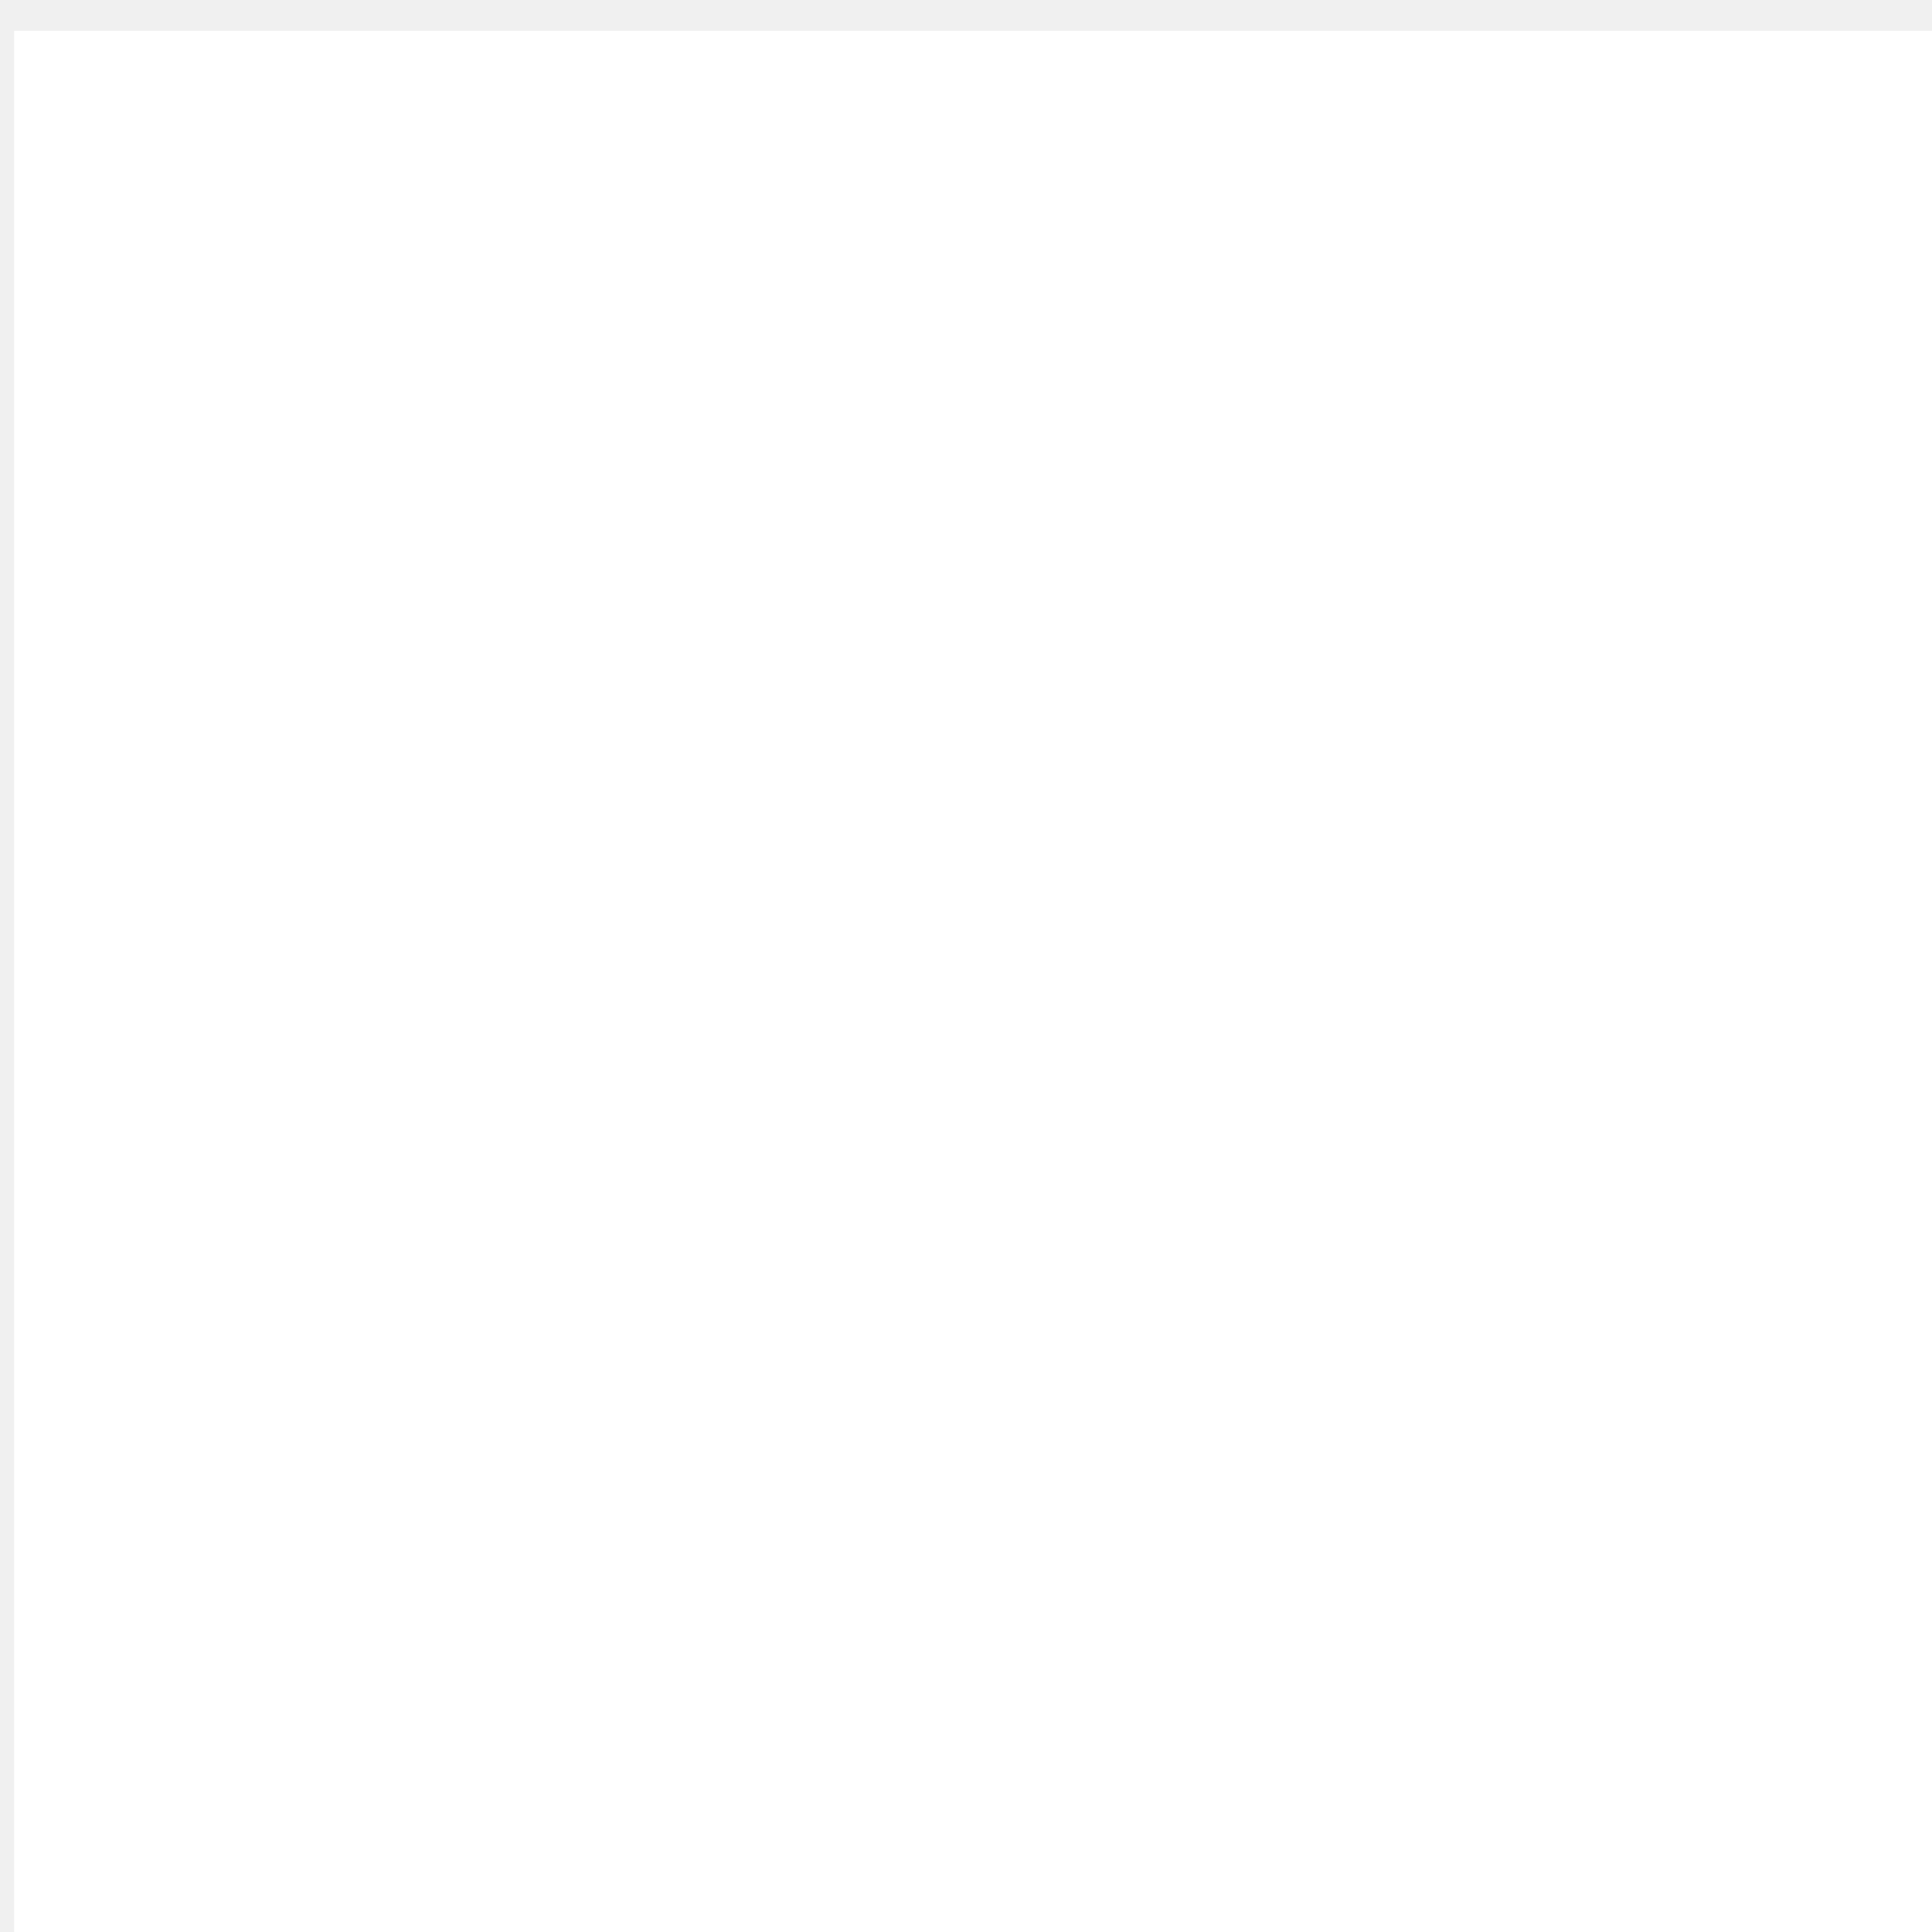
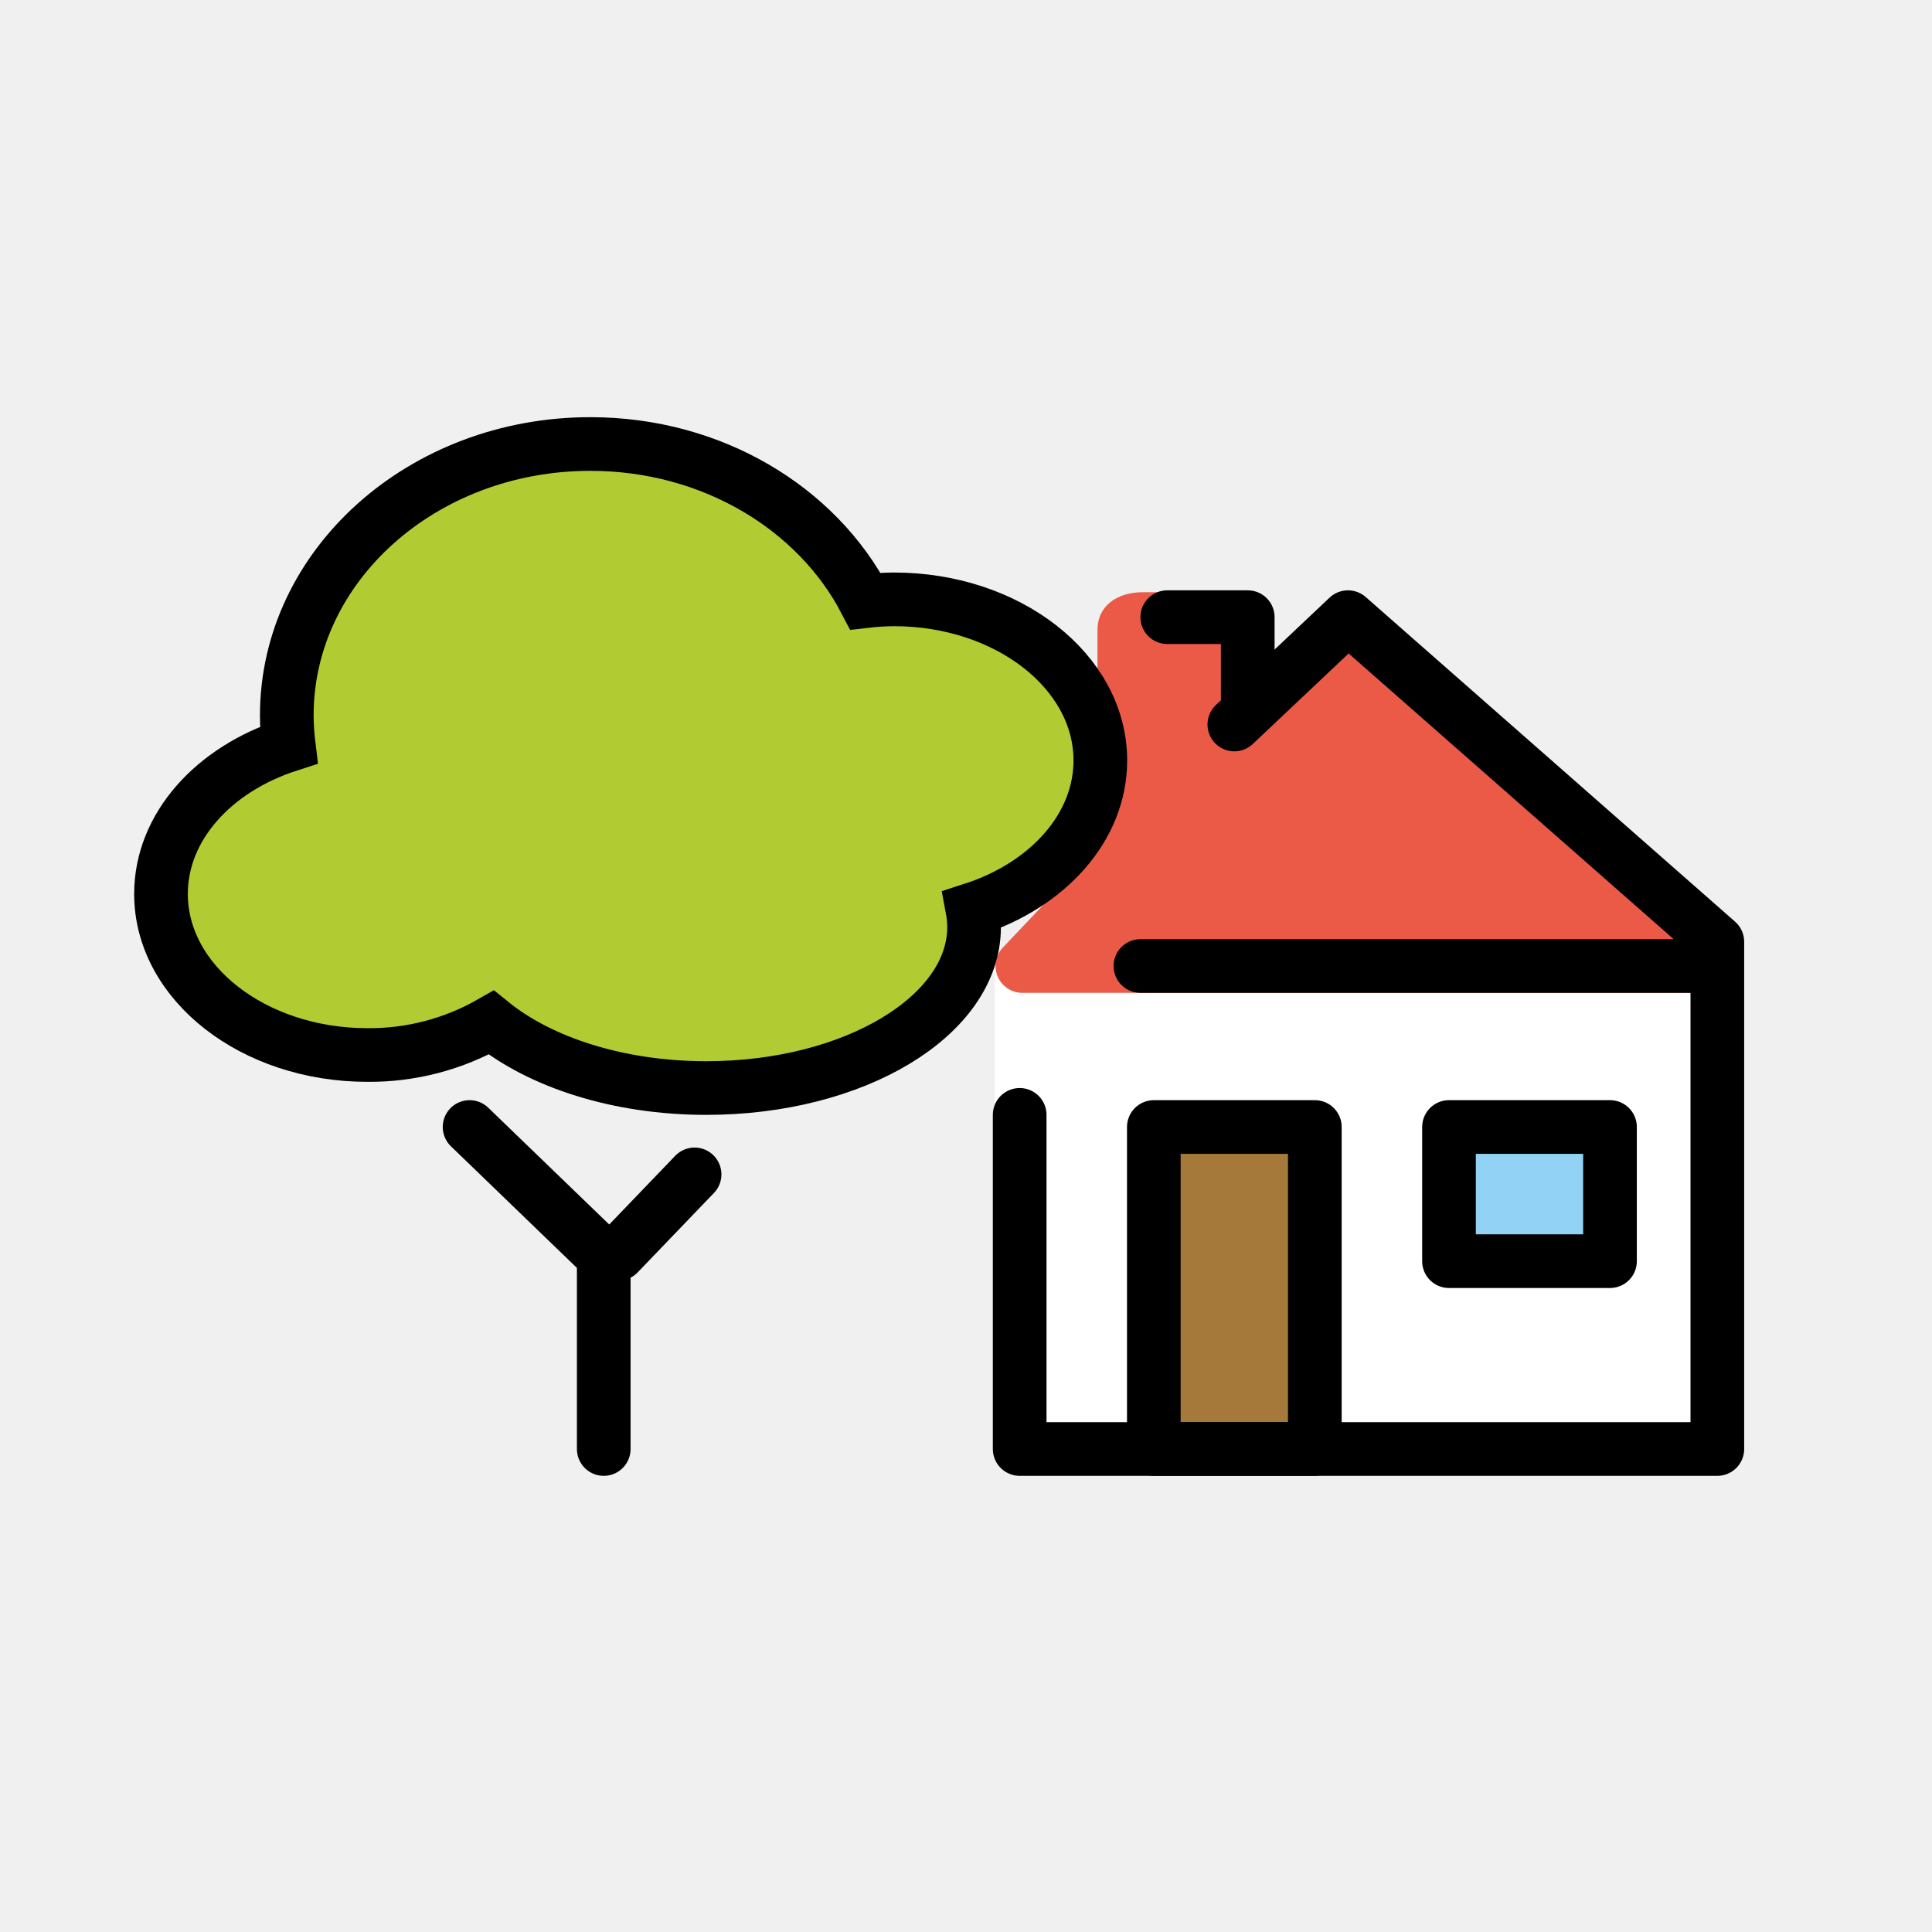
- <svg xmlns="http://www.w3.org/2000/svg" version="1.1" viewBox="0 0 48 48" width="48" height="48" id="svg954">
-   <defs id="defs826">
-     <style class="style-fonts" id="style824">
-       @font-face {
-         font-family: "Virgil";
-         src: url("https://excalidraw.com/Virgil.woff2");
-       }
-       @font-face {
-         font-family: "Cascadia";
-         src: url("https://excalidraw.com/Cascadia.woff2");
-       }
-     </style>
-   </defs>
-   <rect x="0.352" y="0.766" width="222.986" height="222.197" fill="#ffffff" id="rect828" style="stroke-width:1.146" />
-   <g stroke-linecap="round" id="g836" transform="translate(27.3723)">
-     <g stroke-opacity="0.7" fill-opacity="0.7" transform="translate(32.4113,56.41014)" fill-rule="evenodd" id="g834">
-       <path d="m 0.64,-3.73 0.69,-7.66 9.75,-15.68 20.59,-13.33 14.78,-2.49 20.25,3.77 11.95,-0.24 16.44,20.45 4,11.17 4.93,6.46 -7.64,3.49 -16.47,-12.58 -29.79,-3.19 -32.66,4.29 -5.69,4.3 -11.28,1.56" stroke="none" stroke-width="0" fill="#40c057" fill-rule="evenodd" id="path830" />
-       <path d="m -0.1,-0.85 c 0.47,-2.8 -4.15,-11.5 1.09,-18.51 5.24,-7 19.69,-20.15 30.36,-23.51 10.68,-3.36 22.18,-1.41 33.69,3.35 11.51,4.76 29.47,18.27 35.35,25.21 5.88,6.93 3.61,15.96 -0.06,16.4 C 96.65,2.54 91.94,-9.64 78.36,-11.63 64.78,-13.61 32.06,-11.88 18.85,-9.81 5.64,-7.74 1.92,-0.47 -0.91,0.78 m -2.68,-4.56 c 1.45,-2.32 3.9,-7.18 9.54,-13.33 5.64,-6.15 14.59,-19.05 24.31,-23.59 9.71,-4.53 22.74,-8.16 33.98,-3.63 11.25,4.54 28.14,23.52 33.51,30.85 5.38,7.32 2.97,12.14 -1.26,13.11 C 92.25,0.61 85.63,-5.97 72.35,-7.61 59.07,-9.24 28.32,-11.1 16.81,-10.17 5.3,-9.25 6.75,-4.43 3.29,-2.06" stroke="#2b8a3e" stroke-width="2" fill="none" id="path832" />
-     </g>
+ <svg xmlns="http://www.w3.org/2000/svg" id="emoji" viewBox="0 0 72 72" version="1.1">
+   <g id="color">
+     <rect x="37.075" y="36.053" width="26.884" height="18.114" fill="#FFFFFF" />
+     <polygon fill="#EA5A47" stroke="#EA5A47" stroke-linecap="round" stroke-linejoin="round" stroke-miterlimit="10" stroke-width="2" points="50.235,23.2 38.1,36 63.5,36" />
+     <path fill="#EA5A47" d="M47.3,26l-6.4,6.059v-8.573c0-0.931,0.755-1.416,1.686-1.416h3.028 c0.931,0,1.686,0.485,1.686,1.416C47.3,23.486,47.3,26,47.3,26z" />
+     <rect x="43" y="42" width="6" height="12" fill="#A57939" />
+     <rect x="54" y="42" width="6" height="5" fill="#92D3F5" />
+     <path fill="#B1CC33" d="M41.006,28.339c0-3.312-3.445-6.003-7.694-6.003c-0.355,0.003-0.71,0.025-1.062,0.066 c-1.8-3.455-5.707-5.855-10.25-5.855c-6.248,0-11.312,4.529-11.312,10.114c0.001,0.369,0.025,0.738,0.07,1.104 C7.966,28.666,6,30.81,6,33.314c0,3.312,3.445,6.003,7.694,6.003c1.615,0.014,3.206-0.402,4.614-1.207 c1.818,1.477,4.726,2.438,8.015,2.438c5.511,0,9.978-2.688,9.978-6.003c-0.001-0.219-0.021-0.438-0.061-0.653 C39.036,32.99,41.006,30.845,41.006,28.339z" />
  </g>
-   <mask id="mask838" />
-   <g stroke-linecap="round" id="g846" transform="translate(27.3723)">
-     <g transform="translate(126.505,119.9844)" fill-rule="evenodd" id="g844">
-       <path d="m 2.92,-1.14 -7.63,9.06 -16.01,4.12 -32.99,2.53 -20.09,-1.93 -0.05,-12.58 -6.14,-0.11 -6.11,-17.48 -7.34,-24.73 2.87,-12.09 4.8,-12.53 18.94,0.91 13.74,-6.69 30.62,-5.07 18.75,12.35 1.6,18.16 L 3,-2.65" stroke="none" stroke-width="0" fill="#ffdab9" fill-rule="evenodd" id="path840" />
-       <path d="m -1.73,-1.38 c -2.29,1.37 -2.12,9.24 -13.26,11.68 -11.15,2.45 -43.58,4.28 -53.62,3.01 -10.05,-1.28 -4.21,-6.64 -6.65,-10.68 -2.44,-4.04 -5.53,-4.47 -7.99,-13.57 -2.47,-9.11 -9.07,-31.11 -6.8,-41.08 2.26,-9.98 10.59,-14.71 20.38,-18.76 9.79,-4.04 28.61,-6.19 38.33,-5.5 9.72,0.69 14.28,5.49 20.01,9.66 5.73,4.17 12.95,3.85 14.38,15.36 1.43,11.52 -5.67,44.97 -5.79,53.73 M 2.53,4.04 C 1.25,4.31 2.58,3.54 -9.62,5.59 -21.82,7.65 -59.89,16.43 -70.67,16.36 -81.45,16.3 -71.88,9.81 -74.31,5.18 -76.73,0.55 -83.12,-1.4 -85.22,-11.4 c -2.1,-10 -4.61,-34.36 -1.68,-43.43 2.93,-9.07 10.49,-7.15 19.27,-11 8.77,-3.84 23.38,-11.55 33.36,-12.08 9.98,-0.53 21.21,4.39 26.52,8.91 5.31,4.51 4.66,7.1 5.37,18.18 0.72,11.08 -1.53,39.68 -1.09,48.32" stroke="#495057" stroke-width="2" fill="none" id="path842" />
-     </g>
-   </g>
-   <mask id="mask848" />
-   <g stroke-linecap="round" id="g856" transform="translate(27.3723)">
-     <g transform="translate(130.8918,73.95701)" fill-rule="evenodd" id="g854">
-       <path d="m -3.78,0.02 29.77,0.83 3.53,6.9 -4.78,6.62 -6.87,1.21 -13.6,-2.18 -7.84,3.44 0.81,-19.48" stroke="none" stroke-width="0" fill="#ffdab9" fill-rule="evenodd" id="path850" />
-       <path d="m -2.17,-2.32 c 3.79,-0.2 20.2,0.1 24.21,2.78 4.02,2.68 2.28,10.25 -0.13,13.3 -2.41,3.04 -10.05,4.98 -14.35,4.97 -4.3,-0.01 -9.81,-2.04 -11.44,-5.04 -1.63,-3 0.63,-10.2 1.68,-12.95 m 4.04,1.85 c 4.69,-1.23 22.11,-9.08 25.12,-6.67 3,2.42 -3.87,18.19 -7.08,21.14 -3.2,2.95 -8.97,-3 -12.17,-3.45 C 4.5,13.15 1.95,16.83 0.65,14.34 -0.64,11.86 0.61,0.88 -0.06,-1.31" stroke="#000000" stroke-width="2" fill="none" id="path852" />
-     </g>
-   </g>
-   <mask id="mask858" />
-   <g stroke-linecap="round" id="g866" transform="translate(27.3723)">
-     <g transform="translate(29.48551,75.78123)" fill-rule="evenodd" id="g864">
-       <path d="m -2.66,2.05 -8.93,-2.37 -8.58,2.6 8.23,4.92 3.1,4.78 11.46,3.1 1.22,-3.26 -2.33,-8.11" stroke="none" stroke-width="0" fill="#ffdab9" fill-rule="evenodd" id="path860" />
-       <path d="m -0.52,-2.42 c -3.39,0.4 -14.44,0.35 -17.19,2.23 -2.75,1.88 -2.15,6.61 0.71,9.04 2.85,2.43 12.44,5.29 16.42,5.54 C 3.4,14.64 6.74,12.61 6.88,10.38 7.02,8.15 1.75,2.38 0.25,1 m -4.5,1.44 c -2.76,-0.19 -6.99,-8.43 -8.21,-6.85 -1.23,1.58 -1.44,12.86 0.85,16.34 2.3,3.47 9.04,4.81 12.92,4.5 3.88,-0.3 9.96,-3.42 10.36,-6.31 C 12.07,7.23 5.96,0.76 3.72,-0.91" stroke="#000000" stroke-width="2" fill="none" id="path862" />
-     </g>
-   </g>
-   <mask id="mask868" />
-   <g stroke-linecap="round" transform="translate(73.27969,136.1992)" id="g874">
-     <path d="M 13.78,1.73 56.42,2.6 68.23,2.86 71.92,9.7 71.78,40.69 73.21,44.25 57.7,50.96 16.36,47.16 6.76,48.05 1.92,40.65 3.43,9.78 3.67,3.91 9.94,-0.88" stroke="none" stroke-width="0" fill="#12b886" id="path870" />
-     <path d="m 12.69,0 m 0,0 C 29.28,-0.51 48.55,1.41 60.4,0 M 12.69,0 c 10.65,-0.09 25,-2.71 47.71,0 m 0,0 c 8.15,1.72 13.32,3.37 12.69,12.69 M 60.4,0 c 12.13,1.5 9.95,7.54 12.69,12.69 m 0,0 c -0.53,6.92 -3.5,12.99 0,25.39 m 0,-25.39 c 1.6,10.03 0.32,20.02 0,25.39 m 0,0 C 70.1,45.57 64.99,49.67 60.4,50.77 M 73.09,38.08 c 2.59,8.98 0.1,11.17 -12.69,12.69 m 0,0 c -14.24,-2.73 -21.23,4.62 -47.71,0 m 47.71,0 c -9.56,0.81 -20.82,0.59 -47.71,0 m 0,0 C 7.78,51.83 -2.47,44.03 0,38.08 M 12.69,50.77 C 0.31,49.97 -4.27,47.51 0,38.08 m 0,0 C -1.79,36.3 -1.69,28.91 0,12.69 M 0,38.08 C -0.39,32.61 -1.96,28.3 0,12.69 m 0,0 C 3.15,3.11 7.79,-2.44 12.69,0 M 0,12.69 C 3.29,5.52 0.5,2.58 12.69,0" stroke="#2b8a3e" stroke-width="2" fill="none" id="path872" />
-   </g>
-   <g stroke-linecap="round" id="g882" transform="translate(27.3723)">
-     <g stroke-opacity="0.7" fill-opacity="0.7" transform="translate(51.3488,137.9062)" fill-rule="evenodd" id="g880">
-       <path d="m 0.15,-0.34 -24.67,11.13 -1.68,3.63 15.96,10.73 5.55,1.33 5.72,-28.37" stroke="none" stroke-width="0" fill="#2b8a3e" fill-rule="evenodd" id="path876" />
-       <path d="m 1.91,-1.98 c -3.95,1.05 -20.27,4.55 -23.75,8.8 -3.49,4.25 0.71,13.66 2.84,16.69 2.12,3.02 6.73,5.67 9.89,1.48 3.17,-4.18 7.26,-22.8 9.08,-26.6 M -0.5,3.12 c -4.3,1.28 -18.93,3.6 -22.46,6.18 -3.53,2.58 -0.99,6.27 1.29,9.31 2.27,3.03 9.34,12.25 12.37,8.89 3.02,-3.37 4.65,-24.64 5.78,-29.06" stroke="#2b8a3e" stroke-width="2" fill="none" id="path878" />
-     </g>
-   </g>
-   <mask id="mask884" />
-   <g stroke-linecap="round" id="g892" transform="translate(27.3723)">
-     <g stroke-opacity="0.7" fill-opacity="0.7" transform="translate(119.8527,138.8789)" fill-rule="evenodd" id="g890">
-       <path d="m -0.7,1.86 27.37,8.88 -1.01,3.37 -11.18,9.97 -1.33,3.09 L 0.57,23.03 -3.7,1.48" stroke="none" stroke-width="0" fill="#2b8a3e" fill-rule="evenodd" id="path886" />
-       <path d="m -1.25,0.92 c 3.02,0.79 18.6,2.66 21.77,6.56 3.18,3.9 0.53,14.76 -2.71,16.84 C 14.58,26.4 4.02,23.91 1.11,19.97 -1.8,16.02 0.13,4.08 0.35,0.67 M 3.26,-1.05 C 6.9,1.21 23.26,6.36 25.5,9.89 27.73,13.41 20.89,18.13 16.67,20.1 12.45,22.08 3.47,24.77 0.2,21.75 -3.07,18.72 -2.64,6.12 -2.94,1.96" stroke="#2b8a3e" stroke-width="2" fill="none" id="path888" />
-     </g>
-   </g>
-   <mask id="mask894" />
-   <g stroke-linecap="round" transform="translate(148.975,160.2969)" id="g900">
-     <path d="m 15.61,4.08 7.83,7.85 -4.22,1.79 L 0.39,9.5 8.94,-1.62 20.75,4.7" stroke="none" stroke-width="0" fill="#ffdab9" id="path896" />
-     <path d="m 17.5,2.25 m 0,0 c 0.48,0.07 2.75,2.34 6.03,4.5 M 17.5,2.25 c 2.21,1.47 3.3,2.32 6.03,4.5 m 0,0 c 4.53,2.11 7.2,-0.58 0,4.5 m 0,-4.5 c 6.4,0.69 7.81,1.52 0,4.5 m 0,0 c -2.71,0.59 -4.1,1.52 -6.03,4.38 m 6.03,-4.38 c -1.27,1.71 -3.87,1.95 -6.03,4.38 m 0,0 c -6.9,4.26 -5.13,-0.94 -7,0 m 7,0 c -6.87,3.9 0.33,2.37 -7,0 m 0,0 C 7.22,14.97 6.42,13.62 3.5,11.25 m 7,4.38 c -3.35,-2.32 -5.77,-3.8 -7,-4.38 m 0,0 C 0.94,9.2 2.52,10.26 3.5,6.75 m 0,4.5 c -7.39,-2.83 -6.72,-0.74 0,-4.5 m 0,0 c 2.32,-0.6 3.35,-3.37 7,-4.5 m -7,4.5 c 1.36,-1.68 2.4,-1.15 7,-4.5 m 0,0 c 5.5,0.05 7.2,-1.98 7,0 m -7,0 c 4.99,-2.8 7.05,-5.02 7,0" stroke="#495057" stroke-width="2" fill="none" id="path898" />
-   </g>
-   <g stroke-linecap="round" transform="translate(46.77579,152.4375)" id="g906">
-     <path d="M 13.71,1.12 24.2,10.18 10.23,21.53 -1.69,11.64 12.96,-0.41 16.56,6.5" stroke="none" stroke-width="0" fill="#ffdab9" id="path902" />
-     <path d="m 15,3.25 m 0,0 c 1.58,0.77 0.43,1.6 4.2,6.5 M 15,3.25 c 1.87,2.09 2.59,3.95 4.2,6.5 m 0,0 c 5.23,5.05 5.61,6.65 0,6.5 m 0,-6.5 c 0.87,0.1 -0.85,0.28 0,6.5 m 0,0 c -1.02,2.11 -1.72,1.42 -4.2,5.05 m 4.2,-5.05 c -1.72,1.25 -2.5,3.2 -4.2,5.05 m 0,0 c -1.95,3.43 -6.1,-0.15 -6,0 m 6,0 c -4.66,1.62 -3.97,-0.97 -6,0 m 0,0 C 8.48,21.69 6.35,19.62 3,16.25 M 9,21.3 C 7.47,19.09 6.18,19.05 3,16.25 m 0,0 c -3.77,-2.01 -4.44,-0.8 0,-6.5 m 0,6.5 C 0.12,9.84 -3.01,14.16 3,9.75 m 0,0 c 1.29,-1 3.58,-4.68 6,-6.5 M 3,9.75 C 4.99,7.05 6.36,6.37 9,3.25 m 0,0 c 4.81,-1.99 4.21,-1.1 6,0 m -6,0 c 0.74,-0.52 4.31,0.72 6,0" stroke="#343a40" stroke-width="2" fill="none" id="path904" />
-   </g>
-   <g stroke-opacity="0.7" fill-opacity="0.7" stroke-linecap="round" transform="translate(56.10391,184.2383)" id="g912">
-     <path d="M 25.02,5.01 29.53,14.5 15.2,29.97 -1.6,13.57 16.05,3.23 l 7.5,0.7" stroke="none" stroke-width="0" fill="#b94e48" id="path908" />
-     <path d="m 22.5,3.75 m 0,0 c 0.71,1.29 1.12,1.8 7.04,7.5 M 22.5,3.75 c 3.76,2.9 5.87,5.62 7.04,7.5 m 0,0 c 7.59,1.34 5.92,0.25 0,7.5 m 0,-7.5 c 8.72,8.04 3.62,5.17 0,7.5 m 0,0 c -3.15,0.57 -3.13,4.7 -7.04,7.09 m 7.04,-7.09 c -1.2,1.64 -4.04,4.07 -7.04,7.09 m 0,0 c -2.25,4.24 -3.4,0.53 -9,0 m 9,0 c -5.61,6.82 -2.42,5.21 -9,0 m 0,0 c -1.69,-1.77 -4.04,-3.39 -9,-7.09 m 9,7.09 c -3.02,-0.5 -4.25,-1.98 -9,-7.09 m 0,0 c -4.01,-2.2 -5.8,-3.89 0,-7.5 m 0,7.5 c -6.85,-0.59 -0.65,0.29 0,-7.5 m 0,0 c 3.36,-3.48 5.35,-7.16 9,-7.5 m -9,7.5 c 2.97,-1.81 5.31,-4.26 9,-7.5 m 0,0 c 5.62,-4.47 5.64,-5.61 9,0 m -9,0 c 4.43,-2.25 5.61,-6.97 9,0" stroke="#000000" stroke-width="2" fill="none" id="path910" />
-   </g>
-   <g stroke-opacity="0.7" fill-opacity="0.7" stroke-linecap="round" transform="translate(123.5805,183.6953)" id="g918">
-     <path d="M 21.22,6.36 29.13,17.24 16.54,28.82 3.09,16.96 15.44,-2.1 19.19,5.47" stroke="none" stroke-width="0" fill="#b94e48" id="path914" />
-     <path d="m 22.5,3.75 m 0,0 c 2.45,3.52 2.4,3.81 7.04,7.5 M 22.5,3.75 c 2.47,1.39 5.02,5.19 7.04,7.5 m 0,0 c 1.51,7.68 5.88,5.19 0,7.5 m 0,-7.5 c 1.05,-0.42 0.19,3.44 0,7.5 m 0,0 c -3.12,1.48 -1.74,2.13 -7.04,7.09 m 7.04,-7.09 c -1.74,1.66 -4.5,3.44 -7.04,7.09 m 0,0 c -1.53,5.92 -7.56,1.24 -9,0 m 9,0 c -8.82,5.98 -8.59,5.89 -9,0 m 0,0 c -2.28,-2.49 -3.43,-4.42 -9,-7.09 m 9,7.09 C 11.62,23.86 9.49,23.1 4.5,18.75 m 0,0 c -4.26,-1.79 -1.11,-2.98 0,-7.5 m 0,7.5 c -7.17,-3.51 -1.26,-2.64 0,-7.5 m 0,0 c 0.09,-2.94 4.75,-3.67 9,-7.5 m -9,7.5 c 2.31,-2.92 5.4,-4.45 9,-7.5 m 0,0 c 2.15,-6.86 1.95,-4.25 9,0 m -9,0 c 0.96,-0.3 5.56,-6.71 9,0" stroke="#000000" stroke-width="2" fill="none" id="path916" />
-   </g>
-   <g stroke-linecap="round" transform="translate(116.8774,90.79295)" id="g924">
-     <path d="m 14.54,1.88 c 1.55,2.14 2.95,7.94 3.2,10.73 0.24,2.78 -0.67,3.6 -1.71,5.99 -1.04,2.39 -2.95,7.23 -4.54,8.34 C 9.9,28.04 8.54,26.66 6.5,25.23 4.46,23.79 0.51,20.57 -0.75,18.34 -2.01,16.1 -1.41,14.53 -1.05,11.82 -0.68,9.11 -0.31,3.73 1.44,2.09 3.19,0.44 6.92,0.22 9.45,1.96 c 2.52,1.74 6.71,6.94 7.16,10.56 0.45,3.62 -4.07,11.05 -4.48,11.17 M 2.46,3.79 c 0.81,-1.42 3.52,-2.3 5.18,-2.31 1.67,-0.02 2.83,0.72 4.81,2.23 1.99,1.51 6.56,3.67 7.11,6.83 0.54,3.15 -1.84,9.54 -3.82,12.09 -1.98,2.55 -5.91,3.02 -8.07,3.23 C 5.5,26.07 3.8,25.52 2.76,23.89 1.71,22.27 1.7,18.41 1.38,16.08 1.06,13.75 0.11,12.19 0.85,9.91 1.58,7.63 5.3,3.19 5.79,2.38 6.28,1.57 3.62,5.29 3.79,5.03" stroke="none" stroke-width="0" fill="#ffffff" id="path920" />
-     <path d="m 5.21,-1.21 c 1.86,-0.54 6.79,0.79 8.97,2.42 2.17,1.64 3.85,4.66 4.09,7.4 0.23,2.74 -2.09,6.32 -2.68,9.04 C 15,20.36 16.11,23.78 14.7,24.88 13.3,25.99 9.07,25.05 7.16,24.26 5.25,23.47 4.57,21.65 3.26,20.15 1.95,18.66 -0.32,17.76 -0.71,15.31 -1.11,12.85 -1.1,7.8 0.91,5.42 c 2,-2.38 8.35,-3.93 10.41,-4.39 2.06,-0.45 2.35,1.4 1.94,1.66 M 5.74,4.14 c 1.37,-0.73 4.36,-2.38 6.45,-1.71 2.09,0.66 5,4.05 6.1,5.72 1.1,1.67 1.26,1.92 0.49,4.3 -0.77,2.39 -3.29,7.44 -5.11,10.02 -1.82,2.58 -4.16,5.59 -5.8,5.47 C 6.23,27.83 5.2,24.17 3.84,21.78 2.49,19.39 0.47,16.24 -0.28,13.61 -1.03,10.98 -1.5,8.33 -0.67,5.99 0.17,3.65 3.97,0.77 4.73,-0.44 5.49,-1.64 3.47,-1.84 3.87,-1.25" stroke="#000000" stroke-width="1" fill="none" id="path922" />
-   </g>
-   <g stroke-linecap="round" transform="translate(85.24649,93.69139)" id="g930">
-     <path d="m 10.2,-1.33 c 1.26,0.62 2.37,4.48 3.59,6.93 1.23,2.46 3.58,4.8 3.77,7.79 0.2,2.98 -0.97,8.1 -2.61,10.14 -1.63,2.04 -5.54,2.09 -7.19,2.09 C 6.12,25.62 6.1,25.01 5.08,23.53 4.06,22.06 2.48,19.3 1.64,16.78 0.81,14.25 -0.61,11.21 0.07,8.39 0.75,5.56 3.63,0.69 5.73,-0.17 c 2.09,-0.87 5.24,2.14 6.91,3.36 1.67,1.21 2.95,4.01 3.1,3.92 M 2.51,1.43 c 1.33,-2.03 2.26,-4.64 3.7,-4.12 1.45,0.51 3.25,5.14 4.96,7.22 1.71,2.07 4.9,2.56 5.31,5.23 0.4,2.67 -2.11,8.39 -2.87,10.81 -0.75,2.41 -0.96,2.94 -1.66,3.68 C 11.25,25 10.68,25.63 9.41,25.06 8.13,24.49 5.73,22.6 4.3,20.84 2.88,19.08 1.09,16.95 0.86,14.51 0.63,12.08 2.53,7.51 2.92,6.21 3.31,4.91 2.71,6.91 3.2,6.73" stroke="none" stroke-width="0" fill="#ffffff" id="path926" />
-     <path d="M 5.17,2.8 C 6.3,1.79 8.59,0.14 10.13,0.95 c 1.53,0.81 3.2,4.15 4.27,6.7 1.08,2.55 2.35,5.81 2.16,8.61 -0.2,2.79 -1.72,6.79 -3.32,8.16 -1.59,1.37 -4.89,0.51 -6.27,0.06 C 5.6,24.03 5.89,23.21 4.97,21.71 4.06,20.22 2.3,17.92 1.49,15.5 0.69,13.08 -0.56,10.03 0.13,7.18 c 0.7,-2.86 4.38,-7.52 5.52,-8.81 1.15,-1.28 1.39,0.6 1.37,1.11 m 4.04,-0.73 c 1.11,0.65 2.07,4.51 2.91,7.18 0.83,2.66 2.29,5.67 2.12,8.8 -0.16,3.14 -1.83,8.15 -3.13,9.99 -1.3,1.84 -2.89,1.3 -4.66,1.06 C 6.52,25.53 3.14,24.2 2.31,23.24 1.49,22.29 3.17,22.32 3.35,20.06 3.53,17.79 3.61,12.38 3.38,9.64 3.15,6.9 0.35,5.37 1.97,3.6 3.58,1.83 12.12,-0.68 13.06,-0.99 14,-1.29 7.87,1.65 7.6,1.78" stroke="#000000" stroke-width="1" fill="none" id="path928" />
-   </g>
-   <g stroke-linecap="round" id="g938" transform="translate(27.3723)">
-     <g transform="translate(37.45036,54.6367)" fill-rule="evenodd" id="g936">
-       <path d="m -1.94,1.48 -5.92,24.85 4.68,22.58 2.27,17.86 6.39,0.5 14.88,-17.12 25.47,-17.76 23.97,-12.7 2.6,-0.19 0.83,16.96 10.75,10.46 1.63,13.29 5.71,-1.19 6.69,-0.19 L 97.62,40.94 91.59,31.16 85.81,4.7 81.26,-3.2 60.22,-7.38 l -27.59,-2 -10.18,-3 L 0.7,2.91" stroke="none" stroke-width="0" fill="#ffd700" fill-rule="evenodd" id="path932" />
-       <path d="M 2.41,-2.31 C 0.47,3.12 -8.82,19.48 -8.95,30.74 -9.08,42 -2.6,62.07 1.62,65.25 5.85,68.42 4.94,57.63 16.41,49.79 27.88,41.96 60.87,20.42 70.44,18.24 c 9.58,-2.18 1.57,14.42 3.42,18.47 1.86,4.05 6.68,2.09 7.72,5.82 1.03,3.73 -3.45,13.67 -1.53,16.56 1.93,2.9 9.75,3.5 13.05,0.79 3.3,-2.72 7.43,-12.13 6.74,-17.09 C 99.15,37.84 90.88,36.77 88.95,30.16 87.02,23.54 90.85,8.5 88.24,3.11 85.64,-2.27 79.4,-0.48 73.33,-2.17 67.26,-3.87 59.82,-6.27 51.84,-7.05 43.86,-7.84 31.59,-7.55 25.46,-6.9 19.33,-6.26 18.89,-4.32 15.05,-3.19 11.21,-2.06 4.69,-0.4 2.39,-0.11 M 0.28,2.62 c -1.25,4.88 -3.83,13.57 -3.66,24.59 0.16,11.02 1.48,37.3 4.64,41.52 3.16,4.22 3.17,-7.8 14.33,-16.18 11.16,-8.39 42.32,-30.99 52.63,-34.14 10.32,-3.16 6.8,11.77 9.24,15.21 2.45,3.43 4.19,1.23 5.45,5.39 1.27,4.15 -0.24,15.24 2.15,19.55 2.39,4.31 10.69,8.97 12.21,6.29 C 98.78,62.18 95.48,47.92 94.17,42.52 92.86,37.11 89.61,37.94 89.4,32.42 89.18,26.9 95.44,15.26 92.87,9.4 90.31,3.53 81.01,-0.04 74,-2.77 67,-5.51 58.7,-6.32 50.84,-7.02 42.99,-7.72 32.35,-6.76 26.88,-6.97 21.42,-7.18 22.42,-9.69 18.06,-8.26 13.7,-6.83 3.92,0.44 0.73,1.6" stroke="#343a40" stroke-width="4" fill="none" id="path934" />
-     </g>
-   </g>
-   <mask id="mask940" />
-   <g stroke-linecap="round" transform="translate(118.3383,97.10936)" id="g946">
-     <path d="m 2.71,-0.69 c 1.01,-0.65 4.31,-0.09 5.68,0.55 1.38,0.64 1.76,2.31 2.56,3.28 0.79,0.98 1.89,1.84 2.2,2.58 C 13.46,6.47 13.2,7 12.79,7.61 12.38,8.23 11.82,9.1 10.67,9.41 9.52,9.72 7.24,9.56 5.89,9.46 4.54,9.37 3.5,9.78 2.56,8.82 1.63,7.87 0.47,4.97 0.27,3.73 0.06,2.49 0.68,1.71 1.34,1.37 1.99,1.03 3.54,2 4.18,1.68 M 4.67,1.86 C 5.2,1.87 5.1,1.75 6.63,1.54 8.16,1.32 13.09,0.24 13.85,0.57 14.6,0.89 11.35,2.46 11.16,3.49 10.97,4.52 13.07,5.56 12.71,6.75 12.35,7.94 10.58,10.56 8.99,10.61 7.41,10.67 4.86,8.27 3.22,7.06 1.58,5.84 -0.46,4 -0.86,3.33 -1.26,2.67 0.56,3.81 0.82,3.09 1.08,2.38 -0.13,-0.78 0.71,-0.95 1.55,-1.12 4.97,1.82 5.88,2.06" stroke="none" stroke-width="0" fill="00000" id="path942" />
-     <path d="m 6.91,-0.77 c 1.15,-0.3 1.64,-0.87 2.55,0.02 0.9,0.88 1.9,3.9 2.89,5.3 0.99,1.4 3.14,2.72 3.05,3.09 C 15.31,8.01 13.09,6.18 11.81,6.78 10.54,7.38 9.5,11.32 7.74,11.24 5.99,11.16 2.42,7.18 1.27,6.33 0.13,5.47 1.09,6.9 0.88,6.11 0.67,5.33 -1.18,2.52 0.01,1.63 1.2,0.74 5.86,0.82 7.99,0.77 c 2.13,-0.06 4.8,0.85 4.79,0.52 M -0.2,2.62 c 1.13,-1.24 5.65,-4.48 7.26,-4.39 1.6,0.08 1.36,3.72 2.38,4.88 1.01,1.17 2.9,1.77 3.69,2.09 0.8,0.33 1.26,-0.89 1.07,-0.15 C 14,5.8 13.7,9.1 11.95,9.66 10.21,10.22 5.23,8.54 3.74,8.4 2.25,8.25 3.13,9.21 3,8.8 2.88,8.38 3.38,7.51 2.99,5.91 2.6,4.32 1.32,0.41 0.67,-0.77 0.02,-1.94 -1.17,-1.14 -0.9,-1.12" stroke="#000000" stroke-width="1" fill="none" id="path944" />
-   </g>
-   <g stroke-linecap="round" transform="translate(84.94375,98.88865)" id="g952">
-     <path d="m 13.96,0.84 c 1.22,0.89 1.08,2.3 0.9,3.72 C 14.68,5.97 13.77,8.88 12.9,9.33 12.03,9.79 10.98,7.45 9.63,7.31 8.29,7.17 6.59,8.77 4.83,8.48 3.07,8.2 -0.16,6.59 -0.92,5.59 -1.68,4.6 -0.29,3.07 0.27,2.51 0.82,1.94 0.93,2.86 2.4,2.21 3.87,1.55 6.92,-1.62 9.08,-1.41 c 2.16,0.21 5.5,3.5 6.29,4.87 0.79,1.36 -1.29,2.98 -1.55,3.33 M 3.8,2.13 C 4.7,1.92 2.97,2.11 4.28,2.27 c 1.31,0.16 5.98,1.12 7.4,0.84 1.41,-0.27 0.9,-2.79 1.1,-2.48 0.21,0.31 1.06,2.73 0.11,4.36 C 11.95,6.62 8.43,10.06 7.11,10.4 5.8,10.74 6.1,7.98 5.01,7.05 3.92,6.12 1.08,5.56 0.58,4.83 0.08,4.09 1.85,3.57 2.02,2.63 2.19,1.69 1.6,-0.2 1.59,-0.81 1.57,-1.41 2.19,-0.96 1.94,-1.02" stroke="none" stroke-width="0" fill="00000" id="path948" />
-     <path d="m 10.27,0.65 c 1.4,0.46 3.43,2.58 4.03,3.32 0.6,0.75 0.31,0.37 -0.42,1.14 C 13.14,5.89 10.91,7.74 9.9,8.61 8.89,9.49 8.69,10.68 7.79,10.36 6.9,10.05 5.97,7.23 4.54,6.72 3.12,6.21 0.06,7.88 -0.76,7.3 -1.58,6.72 -1.33,4.6 -0.37,3.25 0.58,1.91 2.65,-0.74 4.98,-0.76 7.31,-0.79 12.31,2.39 13.61,3.11 14.9,3.82 13.15,3.57 12.74,3.53 M 4.56,-1.24 c 0.89,-1.06 2.08,-1.83 3.51,-1.2 1.43,0.63 4.64,3.91 5.08,4.98 0.43,1.08 -2.52,0.26 -2.48,1.45 0.05,1.18 3.03,4.87 2.75,5.68 C 13.15,10.48 10.9,9.12 9.01,8.85 7.13,8.58 3.24,8.42 2.13,8.05 1.01,7.68 2.7,7.68 2.3,6.62 1.9,5.57 -1.14,3 -0.3,1.71 0.55,0.42 6.74,-0.64 7.37,-1.11 8,-1.59 4.36,-1.35 3.48,-1.14" stroke="#000000" stroke-width="1" fill="none" id="path950" />
+   <g id="hair" />
+   <g id="skin" />
+   <g id="skin-shadow" />
+   <g id="line">
+     <polyline fill="none" stroke="#000000" stroke-linecap="round" stroke-linejoin="round" stroke-miterlimit="10" stroke-width="2" points="46,27 50.235,23 64,35.098 64,54 38,54 38,41.548" />
+     <rect x="43" y="42" width="6" height="12" fill="none" stroke="#000000" stroke-linecap="round" stroke-linejoin="round" stroke-miterlimit="10" stroke-width="2" />
+     <rect x="54" y="42" width="6" height="5" fill="none" stroke="#000000" stroke-linecap="round" stroke-linejoin="round" stroke-miterlimit="10" stroke-width="2" />
+     <polyline fill="none" stroke="#000000" stroke-linecap="round" stroke-linejoin="round" stroke-miterlimit="10" stroke-width="2" points="43.5,23 46.5,23 46.5,26" />
+     <path fill="none" stroke="#000000" stroke-miterlimit="10" stroke-width="2" d="M31.245,39.34" />
+     <polyline fill="none" stroke="#000000" stroke-linecap="round" stroke-linejoin="round" stroke-width="2" points="22.5,54 22.5,46.827 17.5,42" />
+     <line x1="23.041" x2="25.885" y1="46.727" y2="43.766" fill="none" stroke="#000000" stroke-linecap="round" stroke-linejoin="round" stroke-width="2" />
+     <path fill="none" stroke="#000000" stroke-linecap="round" stroke-miterlimit="10" stroke-width="2" d="M41.006,28.339 c0-3.312-3.445-6.003-7.694-6.003c-0.355,0.003-0.71,0.025-1.062,0.066c-1.8-3.455-5.707-5.855-10.25-5.855 c-6.248,0-11.312,4.529-11.312,10.114c0.001,0.369,0.025,0.738,0.07,1.104C7.966,28.666,6,30.81,6,33.314 c0,3.312,3.445,6.003,7.694,6.003c1.615,0.014,3.206-0.402,4.614-1.207c1.818,1.477,4.726,2.438,8.015,2.438 c5.511,0,9.978-2.688,9.978-6.003c-0.001-0.219-0.021-0.438-0.061-0.653 C39.036,32.99,41.006,30.845,41.006,28.339z" />
+     <line x1="63.5" x2="42.5" y1="36" y2="36" fill="none" stroke="#000000" stroke-linecap="round" stroke-linejoin="round" stroke-miterlimit="10" stroke-width="2" />
  </g>
</svg>
